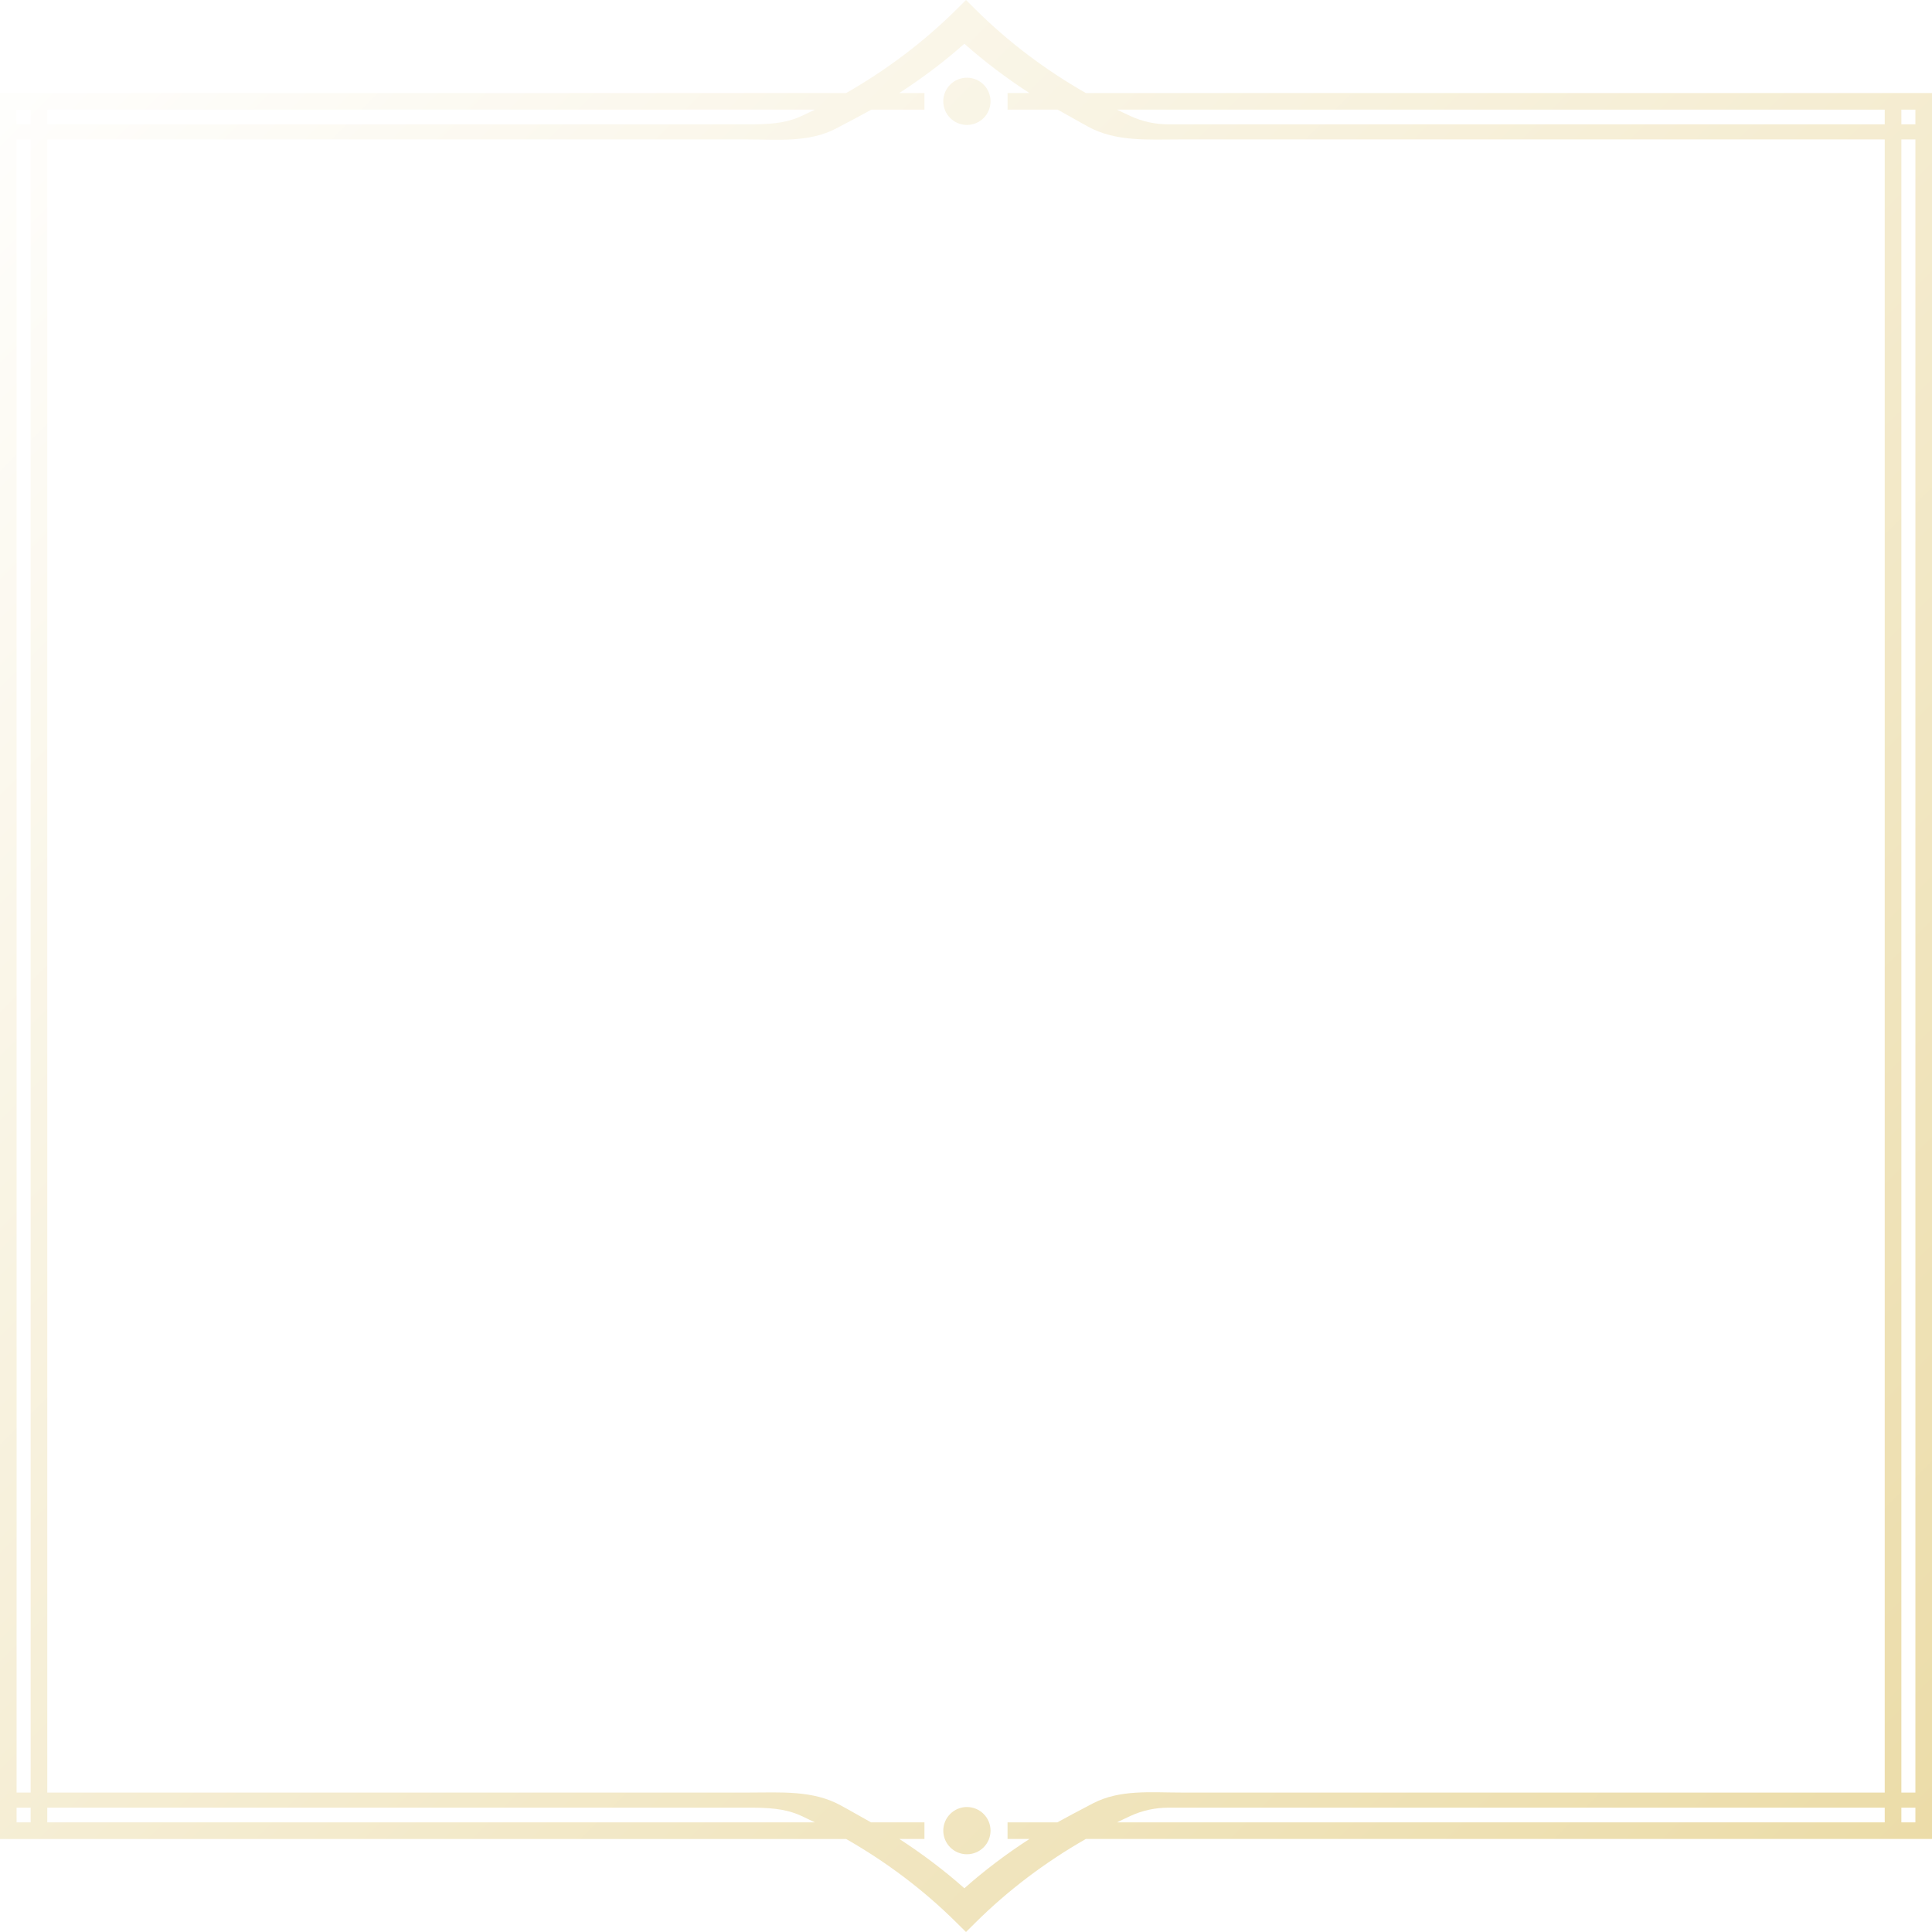
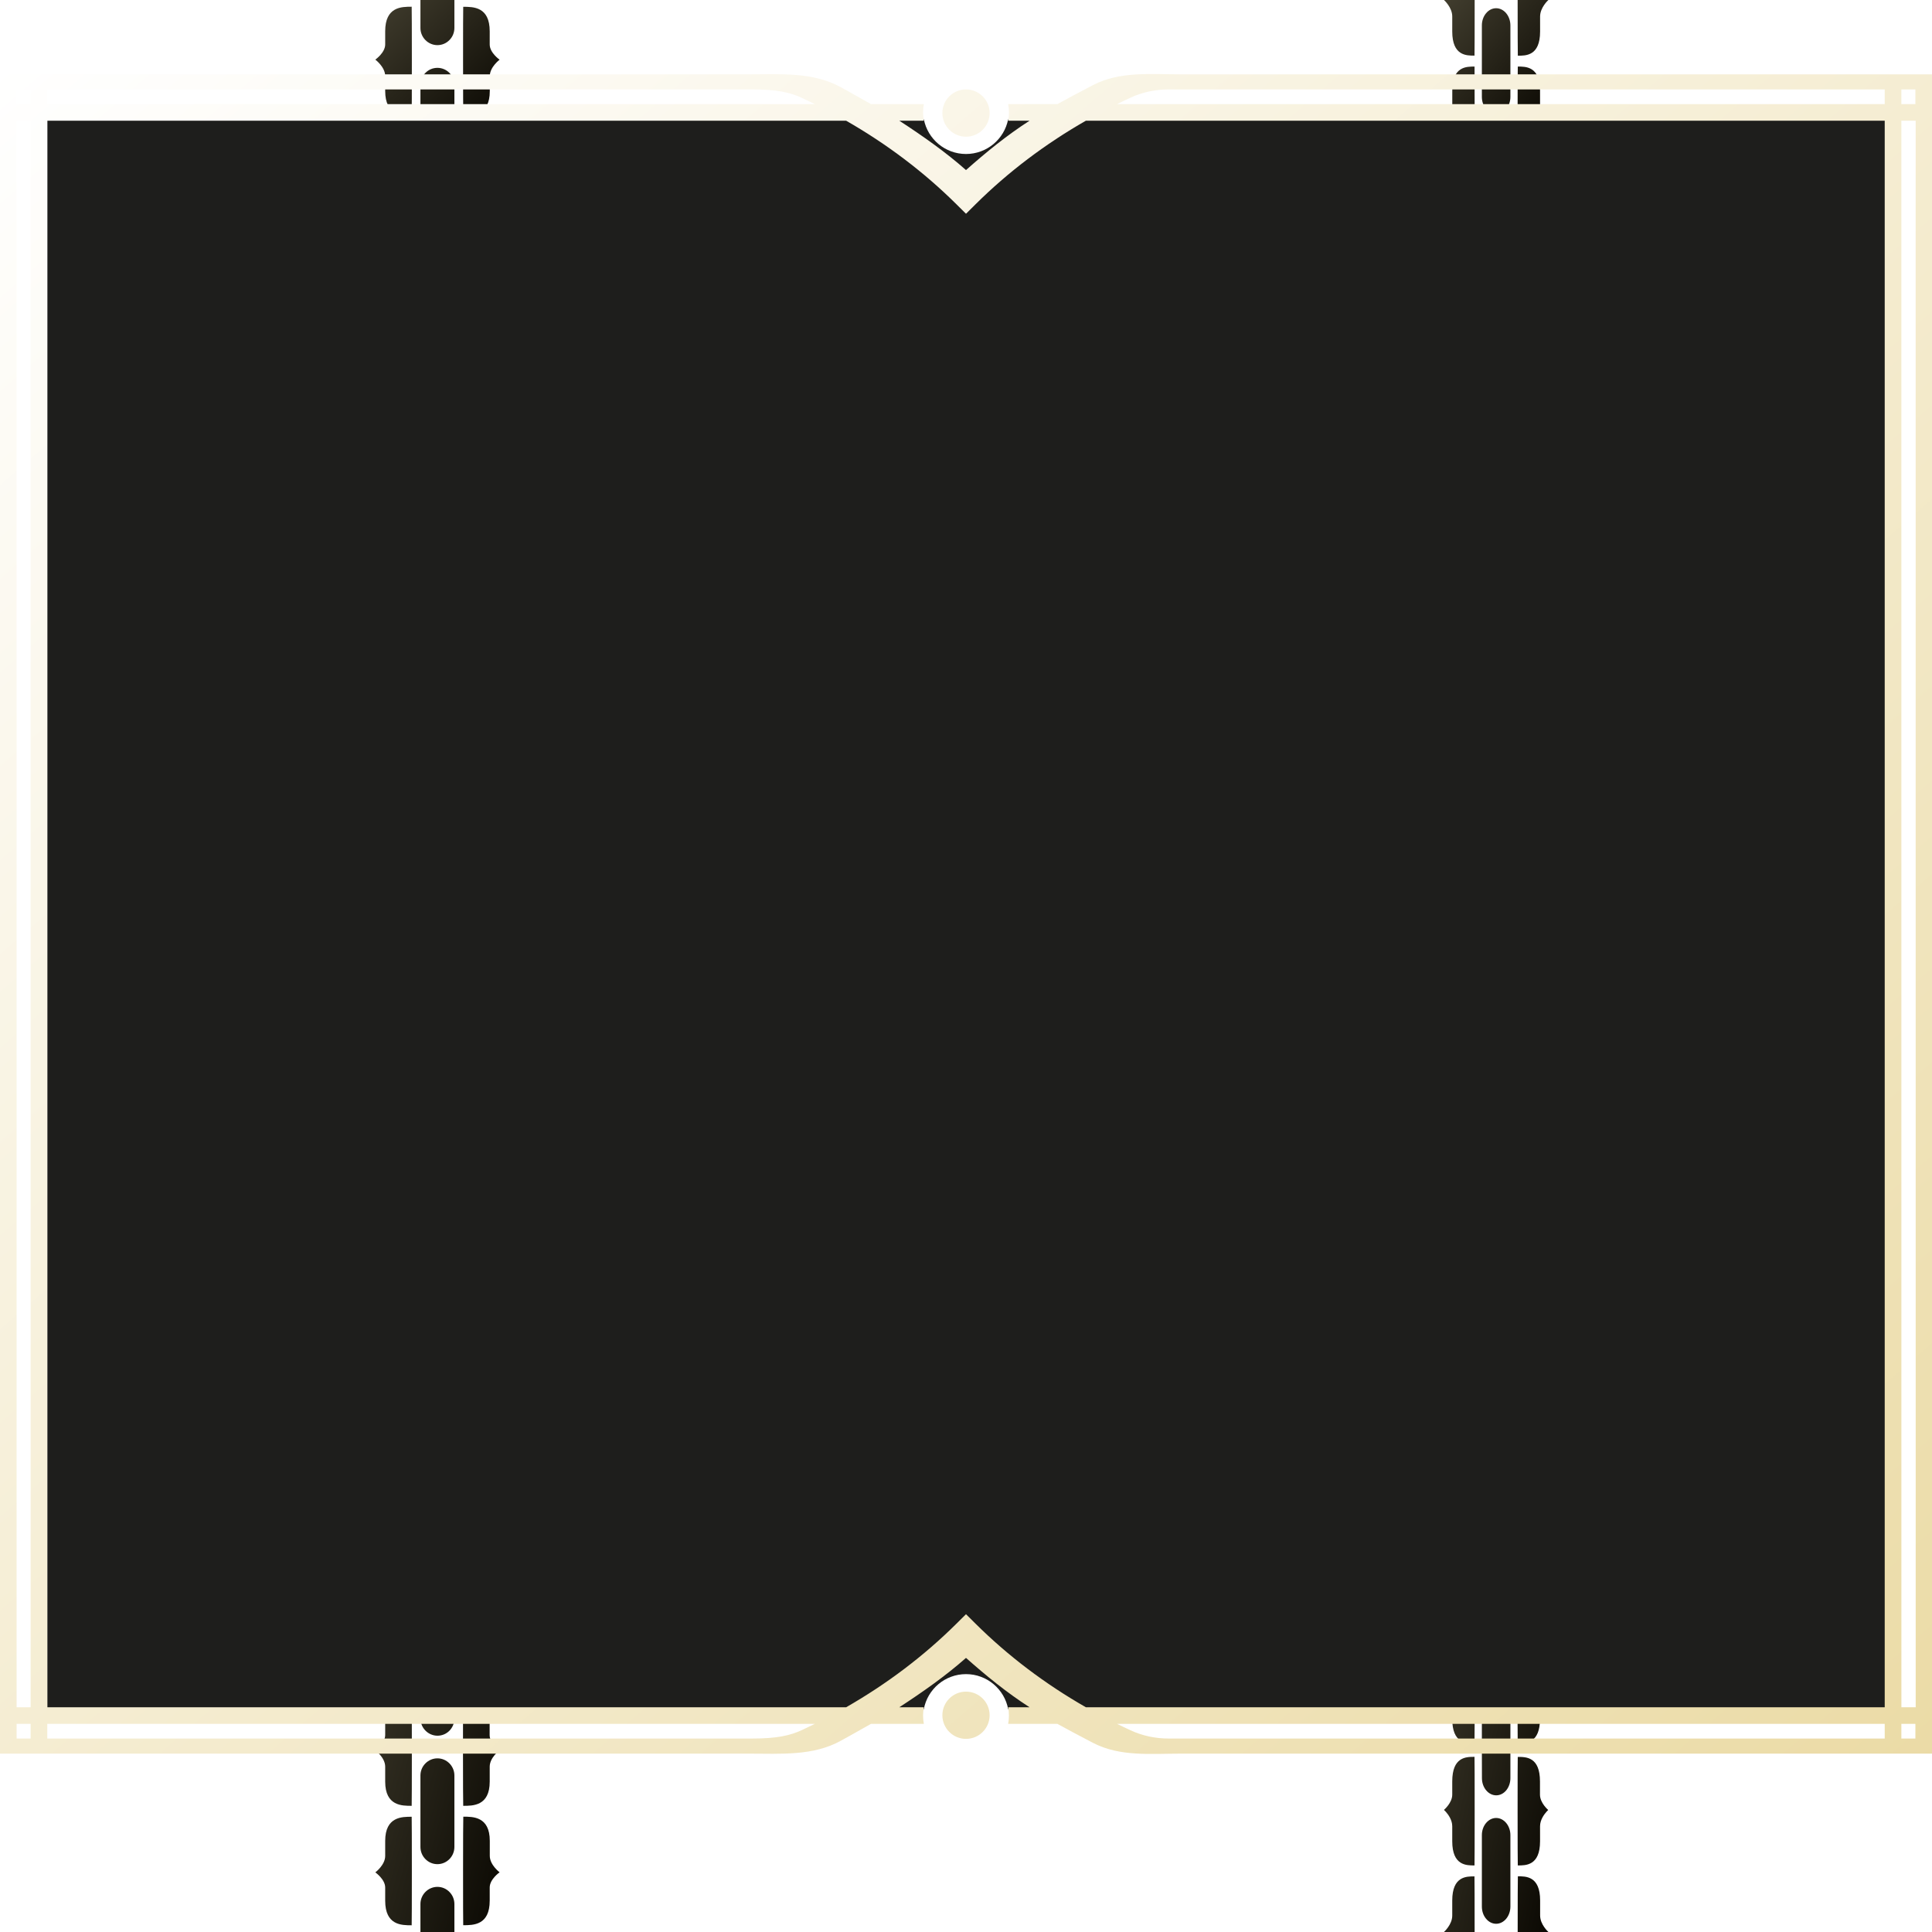
<svg xmlns="http://www.w3.org/2000/svg" viewBox="0 0 512 512">
  <defs>
+     <style>
+ 			.chain { fill: url(#chain-gradient) }
+ 			.fill { fill: #1E1E1C }
+ 			.frame { fill: url(#bg-gradient) }
+ 		</style>
    <linearGradient id="bg-gradient" x1="0" x2="1" y1="0" y2="1">
      <stop offset="0%" stop-color="rgb(255, 255, 255)" />
      <stop offset="100%" stop-color="rgb(235, 219, 166)" />
    </linearGradient>
+     <linearGradient id="chain-gradient" x1="0" x2="1" y1="0" y2="1">
+       <stop offset="0%" stop-color="rgb(65, 61, 46)" />
+       <stop offset="100%" stop-color="#0B0903" />
+     </linearGradient>
  </defs>
-   <path fill="url(#bg-gradient)" d="M256.24,478.88c-3.45,0-6.26,2.8-6.26,6.26c0,3.46,2.81,6.26,6.26,6.26c3.46,0,6.26-2.8,6.26-6.26  C262.5,481.68,259.7,478.88,256.24,478.88z M256.24,20.59c-3.45,0-6.26,2.8-6.26,6.26c0,3.46,2.81,6.26,6.26,6.26  c3.46,0,6.26-2.8,6.26-6.26C262.5,23.4,259.7,20.59,256.24,20.59z M287.77,24.66c-10.84-6.19-20.62-13.59-29.21-22.12L256,0  l-2.56,2.54c-8.58,8.51-18.36,15.91-29.2,22.12H0v462.69h224.24c10.84,6.2,20.62,13.6,29.2,22.12L256,512l2.56-2.54  c8.59-8.52,18.37-15.92,29.21-22.12H512V24.66H287.77z M12.53,29.06h203.42c-1.13,0.56-2.27,1.11-3.42,1.64  c-3.19,1.48-6.67,2.25-13.19,2.25H12.53V29.06z M4.4,29.06h3.72v3.89H4.4V29.06z M4.4,36.95h3.72v438.1H4.4V36.95z M8.12,482.94H4.4  v-3.89h3.72V482.94z M12.53,482.94v-3.89h186.81c6.52,0,10,0.77,13.19,2.25c1.15,0.53,2.29,1.08,3.42,1.64H12.53z M499.47,482.94  H296.04c1.17-0.58,2.35-1.15,3.55-1.7c3.15-1.46,6.6-2.19,10.07-2.19h189.81V482.94z M499.47,475.05h-186.4  c-8.19,0-16.24-0.86-23.41,2.85c-3.8,1.97-7.15,3.78-9.44,5.04h-13.21v4.4h5.83c-6.15,3.96-11.92,8.33-17.27,13.07  c-5.35-4.74-11.11-9.09-17.24-13.07h6.66v-4.4h-14.16c-1.93-1.1-4.23-2.39-6.64-3.73c-0.11-0.05-0.22-0.11-0.32-0.16h0.02  c-0.35-0.19-0.7-0.38-1.05-0.58c-7.42-4.09-15.87-3.42-24.48-3.42H12.53V36.95h185.54c8.19,0,16.24,0.86,23.41-2.85  c3.8-1.97,7.15-3.78,9.44-5.04h14.07v-4.4h-6.69c6.15-3.96,11.92-8.33,17.27-13.07c5.34,4.74,11.1,9.09,17.24,13.07h-5.8v4.4h13.29  c1.94,1.1,4.24,2.39,6.65,3.73c0.11,0.05,0.21,0.11,0.32,0.16h-0.02c0.35,0.19,0.69,0.38,1.04,0.58c7.43,4.09,15.88,3.42,24.48,3.42  h186.7V475.05z M499.47,32.95H309.66c-3.47,0-6.92-0.73-10.07-2.19c-1.2-0.55-2.38-1.12-3.55-1.7h203.43V32.95z M507.6,482.94h-3.72  v-3.89h3.72V482.94z M507.6,475.05h-3.72V36.95h3.72V475.05z M507.6,32.95h-3.72v-3.89h3.72V32.95z" />
+   <g transform-origin="center" transform="">
+     <path class="chain" d="M410.33,511.98c0,0-0.02,0.02-0.02,0.02h-8.11c0-7.31,0.02-14.76,0.05-14.76  c2.1,0,5.9-0.08,5.9,6.4v3.98C408.14,510.04,410.33,511.98,410.33,511.98z M384.86,503.66v3.98c0,2.42-2.2,4.36-2.2,4.36h8.13  c0-7.31-0.01-14.75-0.04-14.74C388.66,497.26,384.86,497.18,384.86,503.66z M396.49,481.78c-1.04,0-1.98,0.52-2.67,1.34  s-1.11,1.96-1.11,3.2v18.94c0,1.26,0.42,2.4,1.11,3.22c0.69,0.84,1.63,1.34,2.67,1.34c2.08,0,3.78-2.04,3.78-4.56v-18.94  C400.27,483.82,398.57,481.78,396.49,481.78z M408.11,475.62v-3.5c0-6.52-3.63-6.52-5.89-6.52c-0.03,0-0.04,7.3-0.04,14.54  c0,7.13,0.02,14.22,0.05,14.22c2.1,0,5.9,0.08,5.9-6.4v-3.98c0-1.69,1.07-3.13,1.7-3.84c0.27-0.3,0.46-0.48,0.46-0.48  S408.11,477.82,408.11,475.62z M390.76,465.58c-2.25,0-5.9,0-5.9,6.52v3.5c0,2.2-2.2,4.04-2.2,4.04s0.21,0.19,0.49,0.5  c0.64,0.72,1.71,2.16,1.71,3.84v3.98c0,6.48,3.8,6.4,5.9,6.4c0.03,0,0.04-7.08,0.04-14.22C390.8,472.89,390.79,465.58,390.76,465.58  z M408.12,391.5V388c0-2.13,2.05-3.89,2.18-4h-8.11c0,7.06,0.01,14,0.04,14C404.49,398,408.12,398,408.12,391.5z M400.26,392.4  c0-1.26-0.42-2.4-1.1-3.22c-0.7-0.84-1.64-1.34-2.68-1.34c-2.06,0-3.78,2.04-3.78,4.54v14.86c0,2.5,1.7,4.54,3.78,4.54  c1.04,0,1.98-0.52,2.66-1.34c0.72-0.82,1.14-1.96,1.14-3.2v-7.44h-0.02V392.4z M408.11,423.96v-3.98c0-2.4,2.17-4.32,2.17-4.32  s-2.18-1.84-2.18-4.04v-3.5c0-6.52-3.63-6.52-5.9-6.52c-0.05,0-0.05,28.76,0.02,28.76C404.31,430.36,408.11,430.44,408.11,423.96z   M396.49,417.78c-1.04,0-1.98,0.52-2.67,1.34s-1.11,1.98-1.11,3.22v18.92c0,1.26,0.42,2.4,1.11,3.22c0.69,0.84,1.63,1.34,2.67,1.34  c2.07,0,3.78-2.04,3.78-4.58v-18.92C400.27,419.82,398.57,417.78,396.49,417.78z M408.13,443.62v-3.96c0-6.5-3.8-6.42-5.9-6.42  c-0.07,0-0.07,28.76-0.02,28.76c2.27,0,5.9,0,5.9-6.5V452c0-2.2,2.2-4.02,2.2-4.02S408.13,446.04,408.13,443.62z M384.86,439.68  v3.96c0,2.42-2.2,4.36-2.2,4.36s2.2,1.82,2.2,4.02v3.5c0,6.5,3.63,6.5,5.9,6.5c0.05,0,0.05-28.78,0-28.76  C388.66,433.26,384.86,433.2,384.86,439.68z M384.85,419.98v3.98c0,6.48,3.8,6.4,5.9,6.4c0.07,0,0.07-28.78,0-28.78  c-2.25,0-5.9,0-5.9,6.52v3.5c0,2.2-2.2,4.04-2.2,4.04S384.85,417.58,384.85,419.98z M396.49,451.82c-2.08,0-3.78,2.04-3.78,4.56  v7.42l0.02,7.44c0,2.5,1.71,4.54,3.78,4.54c1.04,0,1.98-0.5,2.67-1.34c0.67-0.82,1.09-1.96,1.09-3.2v-7.44v-7.42  c0-1.26-0.42-2.4-1.11-3.22S397.53,451.82,396.49,451.82z M384.86,388.02v3.5c0,6.5,3.63,6.5,5.9,6.5c0.02,0,0.04-6.95,0.04-14.02  h-8.13C382.66,384,384.86,385.82,384.86,388.02z" />
+     <path class="chain" d="M132.4,496.18c0,0-2.62,1.82-2.62,4.02v3.5c0,6.5-4.32,6.5-7.02,6.5  c-0.06,0-0.06-28.76,0.02-28.76c2.5,0,7.02-0.08,7.02,6.4v3.98C129.8,494.24,132.4,496.18,132.4,496.18z M102.08,487.86v3.98  c0,2.42-2.62,4.36-2.62,4.36s2.62,1.82,2.62,4.02v3.5c0,6.5,4.32,6.5,7.02,6.5c0.06,0,0.06-28.78,0-28.76  C106.6,481.46,102.08,481.38,102.08,487.86z M115.92,500.04c-2.46,0-4.5,2.04-4.5,4.54V512h9v-7.4c0-1.26-0.5-2.4-1.32-3.22  C118.28,500.54,117.16,500.04,115.92,500.04z M102.06,404.18v3.98c0,6.48,4.52,6.4,7.02,6.4c0.08,0,0.08-28.78,0-28.78  c-2.68,0-7.02,0-7.02,6.52v3.5c0,2.2-2.62,4.04-2.62,4.04S102.06,401.78,102.06,404.18z M102.08,456.3v3.5  c0,2.2-2.62,4.04-2.62,4.04s2.62,1.94,2.62,4.34v3.98c0,6.48,4.52,6.4,7.02,6.4c0.06,0,0.06-28.78,0-28.78  C106.42,449.78,102.08,449.78,102.08,456.3z M115.92,465.98c-1.24,0-2.36,0.52-3.18,1.34c-0.82,0.82-1.32,1.96-1.32,3.2v18.94  c0,1.26,0.5,2.4,1.32,3.22c0.82,0.84,1.94,1.34,3.18,1.34c2.48,0,4.5-2.04,4.5-4.56v-18.94  C120.42,468.02,118.4,465.98,115.92,465.98z M111.4,391.44c0,2.5,2.02,4.54,4.5,4.54c1.24,0,2.36-0.52,3.18-1.34  c0.84-0.82,1.34-1.96,1.34-3.2V384h-9.02V391.44z M129.76,408.16v-3.98c0-2.4,2.58-4.32,2.58-4.32s-2.6-1.84-2.6-4.04v-3.5  c0-6.52-4.32-6.52-7.02-6.52c-0.06,0-0.06,28.76,0.02,28.76C125.24,414.56,129.76,414.64,129.76,408.16z M129.76,459.82v-3.5  c0-6.52-4.32-6.52-7.02-6.52c-0.06,0-0.06,28.76,0.02,28.76c2.5,0,7.02,0.08,7.02-6.4v-3.98c0-2.4,2.58-4.32,2.58-4.32  S129.76,462.02,129.76,459.82z M129.78,427.82v-3.96c0-6.5-4.52-6.42-7.02-6.42c-0.08,0-0.08,28.76-0.02,28.76  c2.7,0,7.02,0,7.02-6.5v-3.5c0-2.2,2.62-4.02,2.62-4.02S129.78,430.24,129.78,427.82z M115.92,401.98c-1.24,0-2.36,0.52-3.18,1.34  c-0.82,0.82-1.32,1.98-1.32,3.22v18.92c0,1.26,0.5,2.4,1.32,3.22c0.82,0.84,1.94,1.34,3.18,1.34c2.46,0,4.5-2.04,4.5-4.58v-18.92  C120.42,404.02,118.4,401.98,115.92,401.98z M115.92,436.02c-2.48,0-4.5,2.04-4.5,4.56V448l0.02,7.44c0,2.5,2.04,4.54,4.5,4.54  c1.24,0,2.36-0.5,3.18-1.34c0.8-0.82,1.3-1.96,1.3-3.2V448v-7.42c0-1.26-0.5-2.4-1.32-3.22S117.16,436.02,115.92,436.02z   M102.08,423.88v3.96c0,2.42-2.62,4.36-2.62,4.36s2.62,1.82,2.62,4.02v3.5c0,6.5,4.32,6.5,7.02,6.5c0.06,0,0.06-28.78,0-28.76  C106.6,417.46,102.08,417.4,102.08,423.88z" />
+     <path class="chain" d="M390.8,31.63h-7.45c0.65-0.78,1.52-2.1,1.52-3.61v-3.98c0-6.48,3.8-6.4,5.9-6.4    C390.78,17.64,390.8,24.57,390.8,31.63z M384.86,4.36v3.98c0,6.48,3.8,6.4,5.9,6.4c0.03,0.01,0.04-7.43,0.04-14.74h-8.13    C382.66,0,384.86,1.94,384.86,4.36z M408.13,28.02v-3.98c0-6.48-3.8-6.4-5.9-6.4c-0.03,0-0.05,6.93-0.05,13.99h7.45    C408.99,30.86,408.13,29.54,408.13,28.02z M396.49,30.22c2.08,0,3.78-2.04,3.78-4.54V6.74c0-2.52-1.7-4.56-3.78-4.56    c-1.04,0-1.98,0.5-2.67,1.34c-0.69,0.82-1.11,1.96-1.11,3.22v18.94c0,1.24,0.42,2.38,1.11,3.2S395.45,30.22,396.49,30.22z     M408.14,8.36V4.38c0-2.42,2.18-4.36,2.18-4.36S410.31,0,410.3,0h-8.11c0,7.31,0.02,14.76,0.05,14.76    C404.35,14.76,408.14,14.84,408.14,8.36z" />
+     <path class="chain" d="M120.42,31.63h-9v-9.09c0-1.26,0.5-2.4,1.32-3.22c0.82-0.84,1.94-1.34,3.18-1.34    c2.48,0,4.5,2.04,4.5,4.56V31.63z M102.08,20.16v3.98c0,6.48,4.52,6.4,7.02,6.4c0.06,0.02,0.06-28.76,0-28.76    c-2.7,0-7.02,0-7.02,6.5v3.5c0,2.2-2.62,4.02-2.62,4.02S102.08,17.74,102.08,20.16z M115.92,11.96c1.24,0,2.36-0.5,3.18-1.34    c0.82-0.82,1.32-1.96,1.32-3.22V0h-9v7.42C111.42,9.92,113.46,11.96,115.92,11.96z M129.8,24.16v-3.98c0-2.42,2.6-4.36,2.6-4.36    s-2.62-1.82-2.62-4.02V8.3c0-6.5-4.32-6.5-7.02-6.5c-0.06,0-0.06,28.76,0.02,28.76C125.28,30.56,129.8,30.64,129.8,24.16z" />
+     <path class="fill" d="M267.17,31.63c-1.03,5.23-5.63,9.18-11.17,9.18s-10.14-3.95-11.17-9.18H12.53v421.32h232.29  c0.98-5.29,5.61-9.29,11.18-9.29s10.2,4.01,11.18,9.29h232.7V31.63H267.17z" />
+     <path class="frame" d="M256,23.7c-3.45,0-6.26,2.8-6.26,6.26s2.81,6.27,6.26,6.27c3.46,0,6.26-2.81,6.26-6.27S259.46,23.7,256,23.7z   M256,448.3c-3.45,0-6.26,2.8-6.26,6.26s2.81,6.26,6.26,6.26c3.46,0,6.26-2.8,6.26-6.26S259.46,448.3,256,448.3z M512.08,31.96H512  V19.7H313.07c-8.19,0-16.24-0.86-23.41,2.85c-3.8,1.97-7.15,3.78-9.44,5.04h-13.05c0.14,0.72,0.21,1.45,0.21,2.2  c0,0.76-0.07,1.49-0.21,2.2h5.67c-6.15,3.97-11.49,8.34-16.84,13.08c-5.35-4.74-11.54-9.09-17.67-13.08h6.5  c-0.14-0.71-0.21-1.44-0.21-2.2c0-0.75,0.07-1.48,0.21-2.2h-14c-1.93-1.1-4.23-2.39-6.64-3.73c-0.11-0.05-0.22-0.11-0.32-0.16h0.02  c-0.35-0.19-0.7-0.38-1.05-0.58c-7.42-4.09-15.87-3.42-24.48-3.42H0v12.26h-0.01L0,452.44v12.29h198.36  c8.61,0,17.06,0.67,24.48-3.42c0.35-0.2,0.7-0.39,1.05-0.58h-0.02c0.1-0.05,0.21-0.11,0.32-0.16c2.41-1.34,4.71-2.63,6.64-3.73h14  c-0.14-0.72-0.21-1.45-0.21-2.2c0-0.76,0.07-1.49,0.21-2.2h-6.5c6.13-3.99,12.32-8.34,17.67-13.08c5.35,4.74,10.69,9.11,16.84,13.08  h-5.67c0.14,0.71,0.21,1.44,0.21,2.2c0,0.75-0.07,1.48-0.21,2.2h13.05c2.29,1.26,5.64,3.07,9.44,5.04  c7.17,3.71,15.22,2.85,23.41,2.85H512v-12.18h0.09L512.08,31.96z M503.88,23.7h3.72v3.89h-3.72V23.7z M12.53,23.7h186.81  c6.52,0,10,0.77,13.19,2.25c1.15,0.53,2.29,1.08,3.42,1.64H12.53V23.7z M8.12,460.73H4.4v-3.89h3.72V460.73z M4.4,452.44V31.99h3.71  l0.01,420.45H4.4z M8.12,27.59H4.4V23.7h3.72V27.59z M212.53,458.48c-3.19,1.48-6.67,2.25-13.19,2.25H12.53v-3.89h203.42  C214.82,457.4,213.68,457.95,212.53,458.48z M499.47,460.73H309.66c-3.47,0-6.92-0.73-10.07-2.19c-1.2-0.55-2.38-1.12-3.55-1.7  h203.43V460.73z M499.47,452.44h-211.7c-10.84-6.2-20.62-13.6-29.21-22.12l-2.56-2.54l-2.56,2.54c-8.58,8.51-18.36,15.91-29.2,22.12  H12.53V31.99h211.71c10.84,6.21,20.62,13.61,29.2,22.12l2.56,2.54l2.56-2.54c8.59-8.52,18.37-15.92,29.21-22.12h211.7V452.44z   M499.47,27.59H296.04c1.17-0.58,2.35-1.15,3.55-1.7c3.15-1.46,6.6-2.19,10.07-2.19h189.81V27.59z M507.6,460.73h-3.72v-3.89h3.72  V460.73z M503.89,452.44l-0.01-420.45h3.79l0.01,420.45H503.89z" />
+   </g>
</svg>
